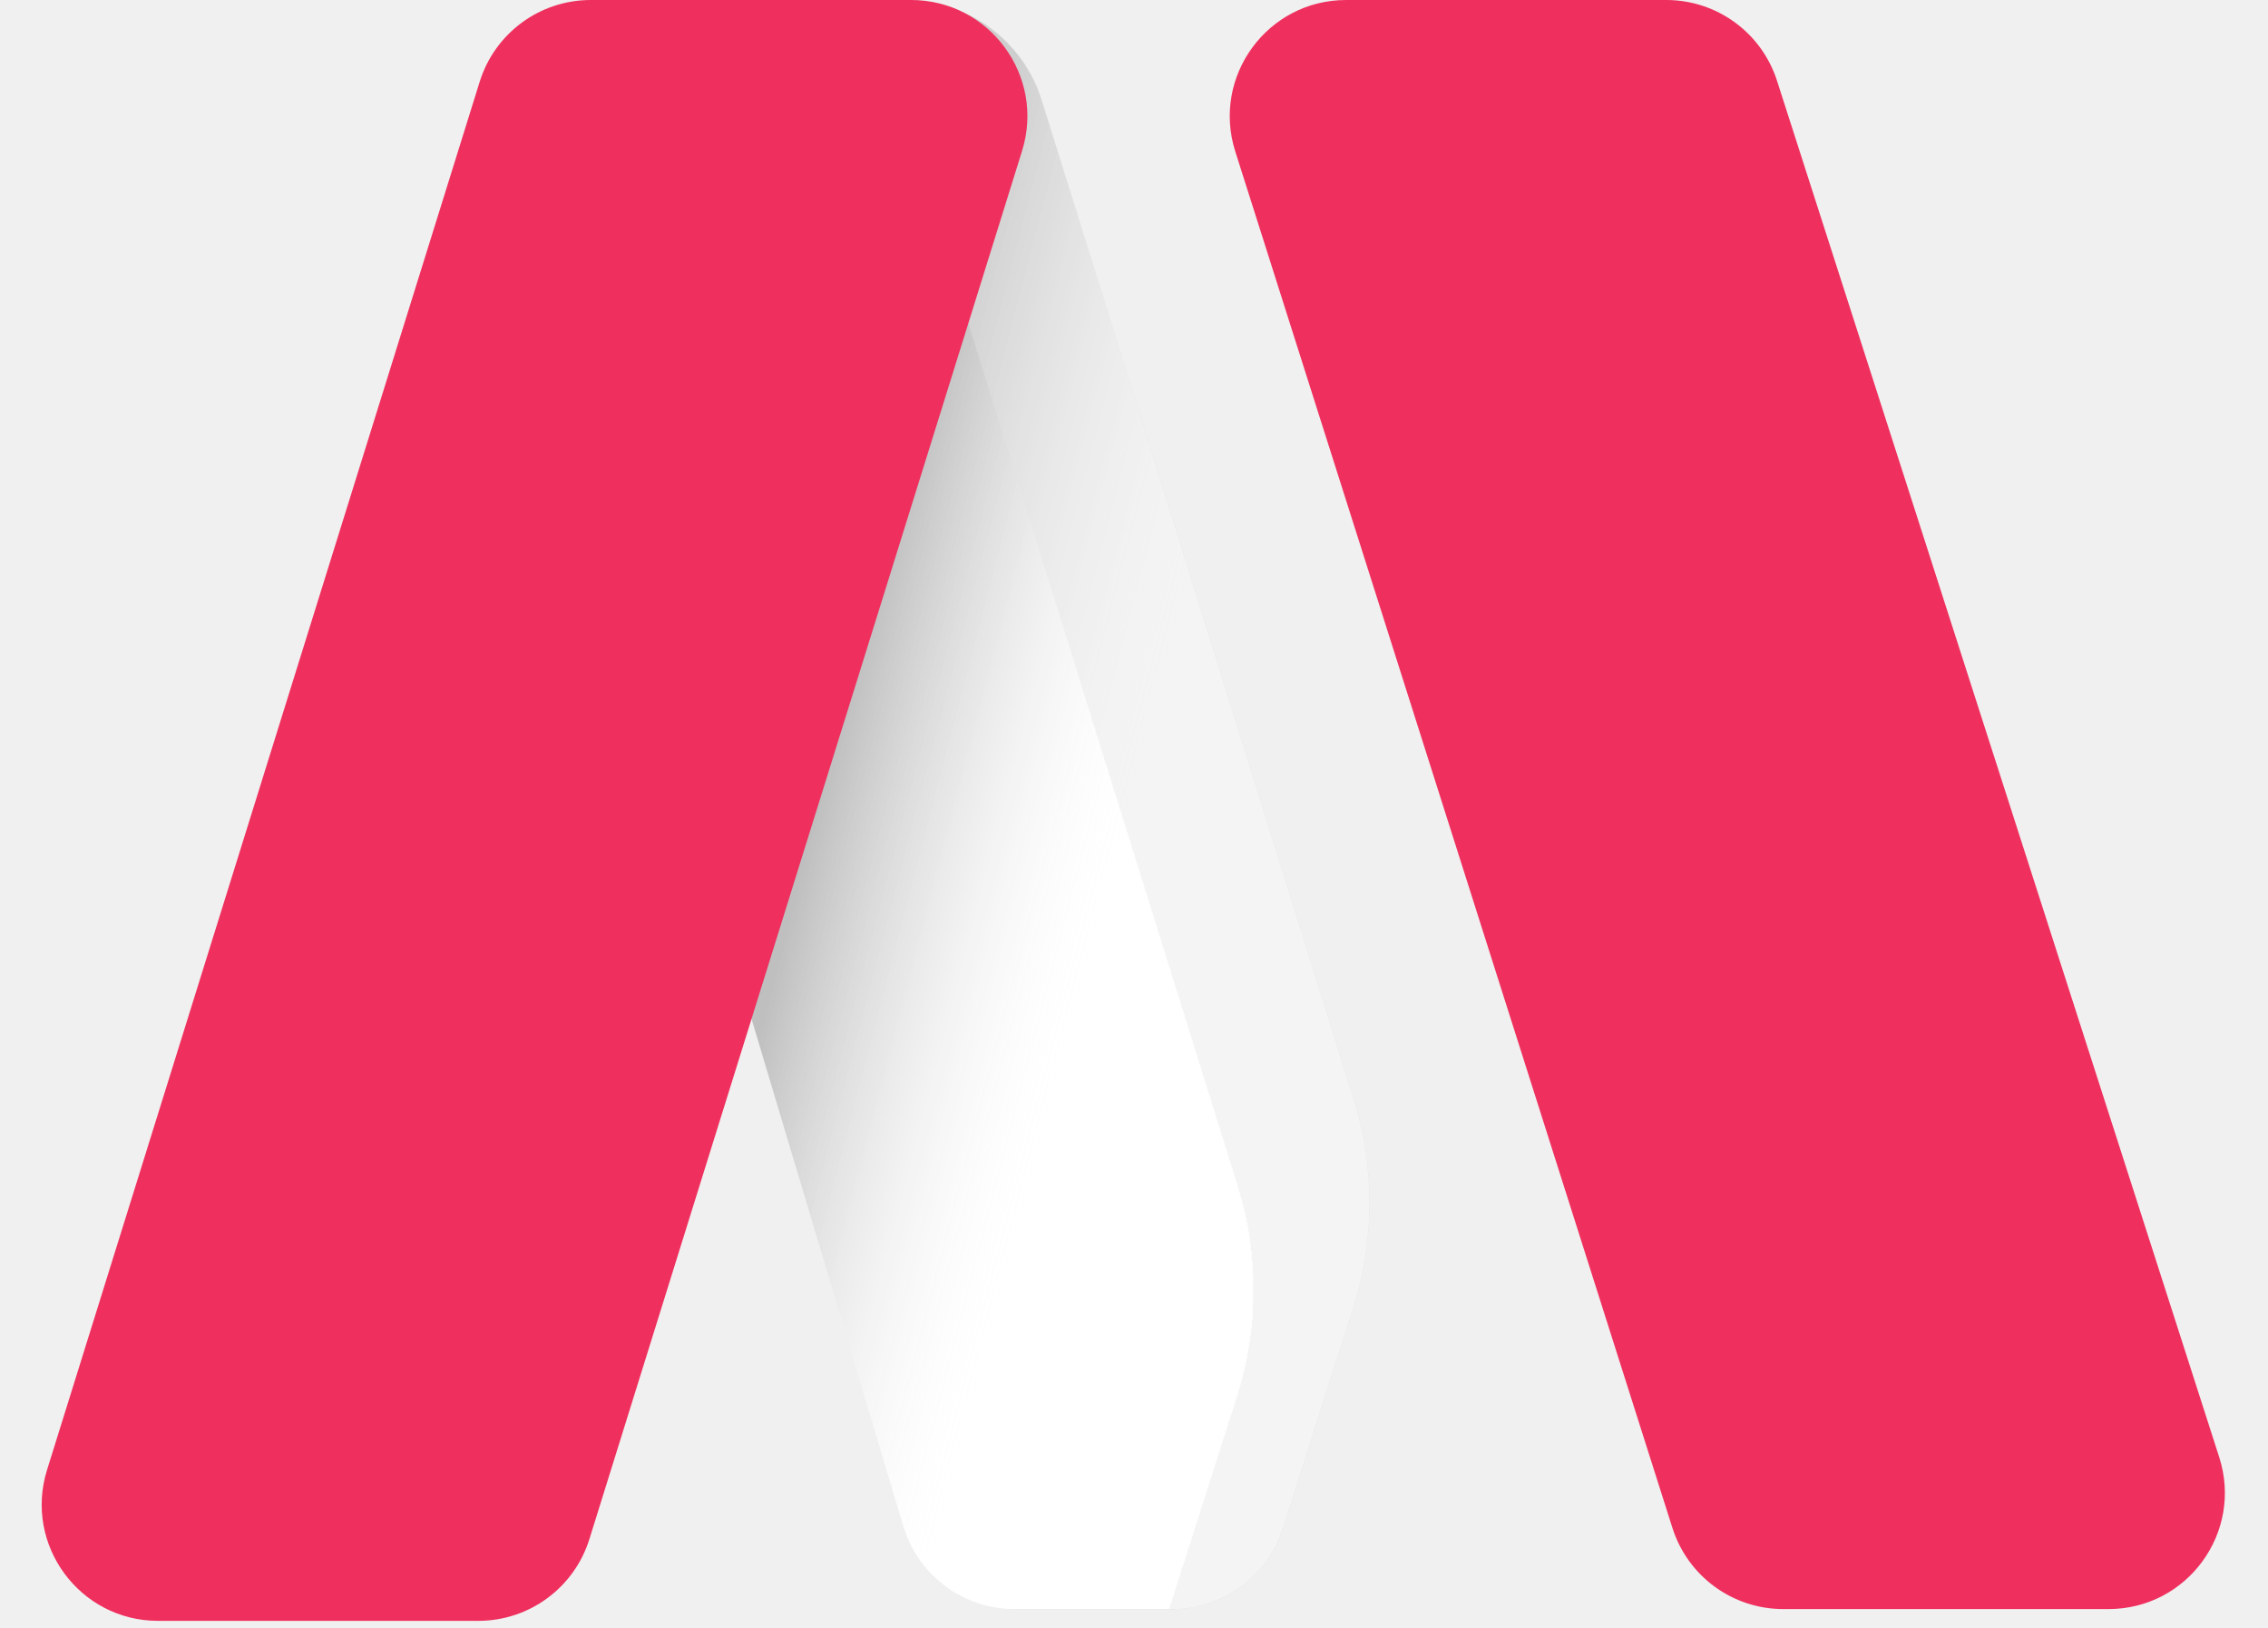
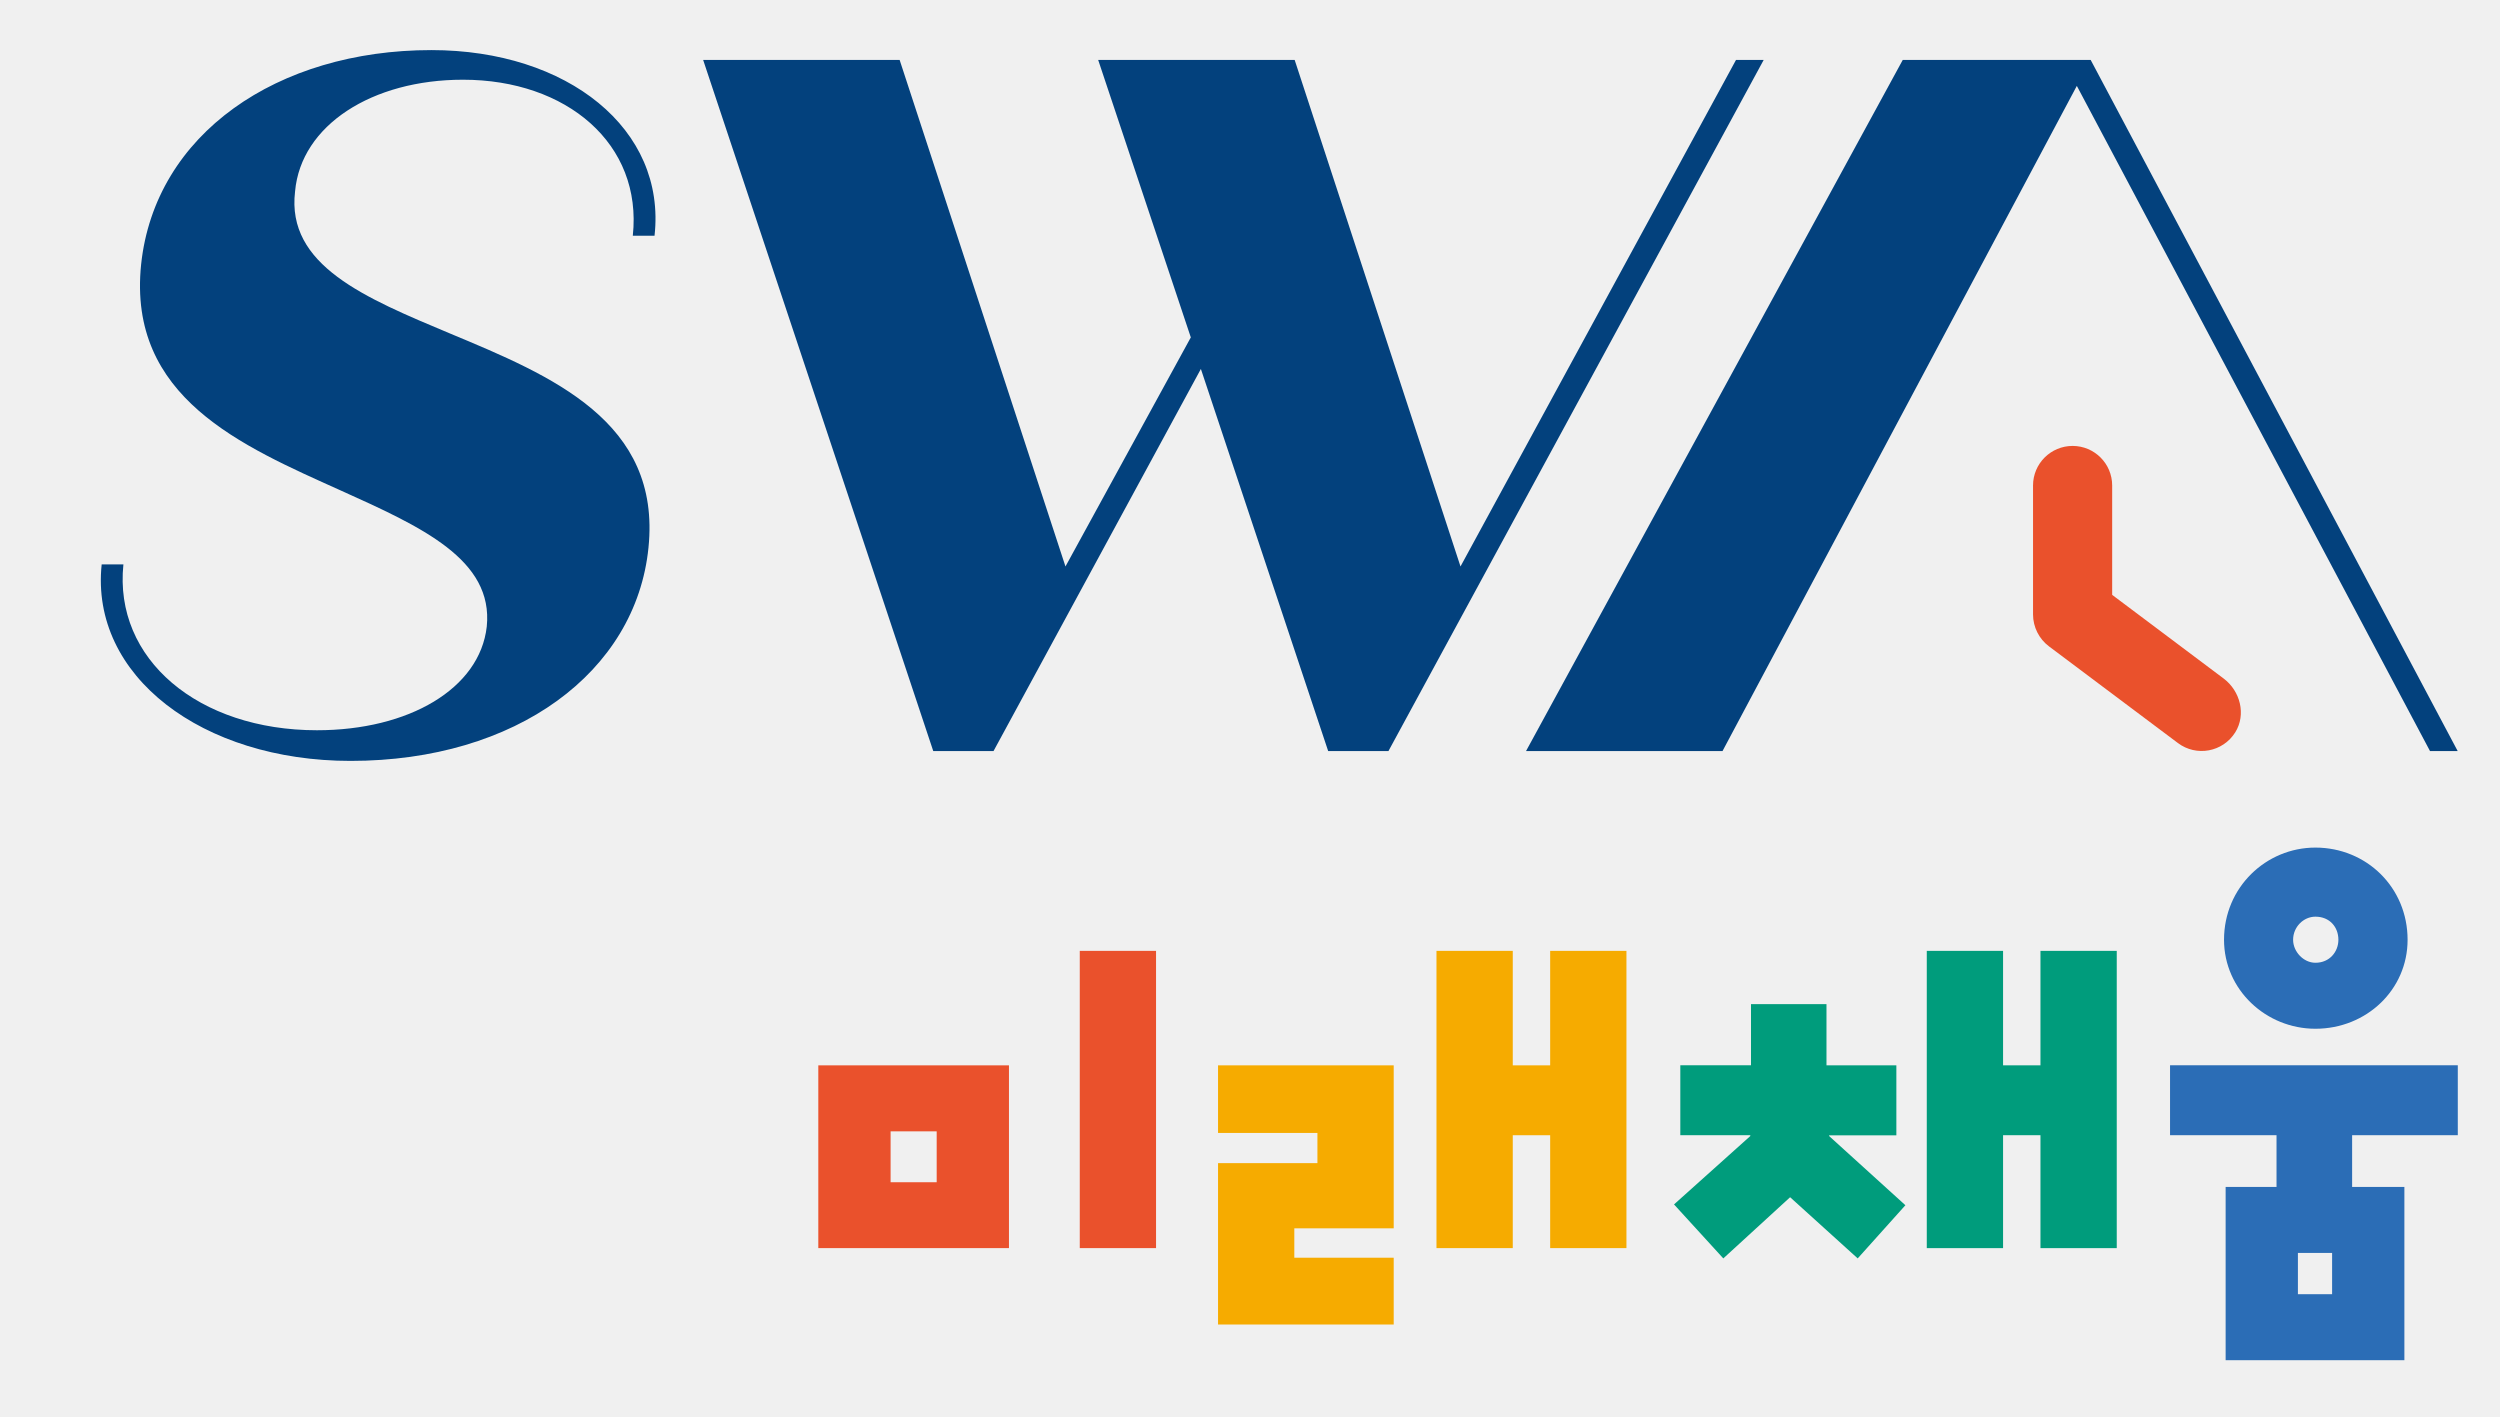
- <svg xmlns="http://www.w3.org/2000/svg" width="78" height="56" viewBox="0 0 78 56" fill="none">
-   <path d="M61.114 2.777L76.323 50.13C77.152 52.712 75.226 55.353 72.514 55.353H61.331C59.588 55.353 58.046 54.225 57.518 52.564L42.483 5.211C41.664 2.631 43.589 0 46.295 0H57.306C59.044 0 60.583 1.122 61.114 2.777Z" fill="#EF305E" />
-   <g filter="url(#filter0_i_10691_7143)">
-     <path d="M46.548 37.8L35.824 3.449C35.184 1.397 33.284 0 31.134 0C28.518 0 26.36 2.05 26.227 4.663L24.919 30.339C24.872 31.251 24.982 32.164 25.244 33.039L31.066 52.5C31.572 54.193 33.13 55.353 34.898 55.353H40.309C42.05 55.353 43.591 54.227 44.12 52.569L46.527 45.021C47.275 42.674 47.283 40.152 46.548 37.8Z" fill="white" />
-     <path d="M46.548 37.8L35.824 3.449C35.184 1.397 33.284 0 31.134 0C28.518 0 26.36 2.05 26.227 4.663L24.919 30.339C24.872 31.251 24.982 32.164 25.244 33.039L31.066 52.5C31.572 54.193 33.13 55.353 34.898 55.353H40.309C42.05 55.353 43.591 54.227 44.12 52.569L46.527 45.021C47.275 42.674 47.283 40.152 46.548 37.8Z" fill="url(#paint0_linear_10691_7143)" />
+ <svg xmlns="http://www.w3.org/2000/svg" version="1.1" id="레이어_1" x="0px" y="0px" viewBox="0 0 218.59 123.87" style="enable-background:new 0 0 218.59 123.87;" xml:space="preserve">
+   <style type="text/css">
+ 	.st0{fill:#EA512C;}
+ 	.st1{fill:#F6AB00;}
+ 	.st2{fill:#009C7C;}
+ 	.st3{fill:#2B6DB6;}
+ 	.st4{fill:#03417D;}
+ </style>
+   <g>
+     <g>
+       <path class="st0" d="M88.22,93.15v15.98H71.55V93.15H88.22z M81.9,98.92h-4.03v4.45h4.03V98.92z M94.41,109.13V83.14h6.67v25.99    H94.41z" />
+       <path class="st1" d="M106.5,115.8v-14.1h8.69v-2.64h-8.69v-5.91h15.36v14.25h-8.69v2.57h8.69v5.84H106.5z M135.54,109.13v-9.87    h-3.27v9.87h-6.67V83.14h6.67v10.01h3.27V83.14h6.67v25.99H135.54z" />
+       <path class="st2" d="M159.93,99.26v0.07l6.67,6.05l-4.17,4.65l-5.91-5.35l-5.84,5.35l-4.31-4.72l6.67-5.98v-0.07h-6.12v-6.12h6.18    V87.8h6.6v5.35h6.11v6.12H159.93z M178.41,109.13v-9.87h-3.27v9.87h-6.67V83.14h6.67v10.01h3.27V83.14h6.67v25.99H178.41z" />
+       <path class="st3" d="M210.23,103.78v15.15H194.6v-15.15h4.45v-4.52h-9.31v-6.12h25.16v6.12h-9.24v4.52H210.23z M202.45,74.11    c4.45,0,8.06,3.47,8.06,8.06c0,4.38-3.61,7.78-8.06,7.78c-4.31,0-7.99-3.4-7.99-7.78C194.46,77.58,198.14,74.11,202.45,74.11z     M202.45,84.18c1.25,0,2.01-0.97,2.01-2.01c0-1.11-0.76-2.02-2.01-2.02c-1.04,0-1.95,0.9-1.95,2.02    C200.5,83.21,201.41,84.18,202.45,84.18z M203.91,109.55h-2.99v3.61h2.99V109.55z" />
+     </g>
+     <g>
+       <path class="st4" d="M8.89,49.35h1.9c-0.86,8.29,6.56,14.5,16.92,14.5c8.03,0,14.24-3.63,14.85-9.06    c0.6-5.87-5.7-8.72-12.78-11.91c-8.63-3.89-18.65-8.12-17.44-19.77c1.21-11.4,11.91-18.73,25.38-18.73    c11.91,0,20.55,6.91,19.51,16.23h-1.9c0.86-8.03-5.78-13.64-14.85-13.64c-7.94,0-14.16,3.97-14.68,9.76    c-0.78,6.48,6.13,9.32,13.55,12.43c8.89,3.71,18.48,7.68,17.35,18.73C55.6,58.76,45.15,66.53,30.65,66.53    C17.7,66.53,7.86,59.11,8.89,49.35z" />
+       <path class="st4" d="M154.21,5.24L121.4,65.67h-5.27L105,32.26L86.87,65.67H81.6L61.48,5.24h17.18l14.5,44.29l10.96-20.03    L96.02,5.24h17.18l14.5,44.29l24.09-44.29H154.21z" />
+     </g>
+     <g>
+       <path class="st0" d="M194.43,59.33l-9.74-7.31c-0.01-0.01-0.01-0.02-0.01-0.03v-9.54c0-1.91-1.55-3.46-3.46-3.46l0,0    c-1.91,0-3.46,1.55-3.46,3.46v0v11.27c0,1.1,0.52,2.14,1.4,2.8l11.27,8.45c1.61,1.21,3.93,0.8,5.02-0.95    C196.4,62.48,195.89,60.43,194.43,59.33z" />
+       <polygon class="st4" points="214.89,65.67 182.8,5.24 182.8,5.24 182.8,5.24 180.38,5.24 166.37,5.24 133.43,65.67 150.61,65.67     181.59,7.51 212.47,65.67   " />
+     </g>
  </g>
-   <path d="M20.317 0H31.332C34.029 0 35.953 2.615 35.151 5.19L20.27 52.947C19.749 54.619 18.201 55.758 16.451 55.758H5.436C2.739 55.758 0.815 53.143 1.617 50.568L16.498 2.81C17.019 1.139 18.566 0 20.317 0Z" fill="#EF305E" />
-   <defs>
-     <filter id="filter0_i_10691_7143" x="24.908" y="0" width="22.185" height="55.353" filterUnits="userSpaceOnUse" color-interpolation-filters="sRGB">
-       <feFlood flood-opacity="0" result="BackgroundImageFix" />
-       <feBlend mode="normal" in="SourceGraphic" in2="BackgroundImageFix" result="shape" />
-       <feColorMatrix in="SourceAlpha" type="matrix" values="0 0 0 0 0 0 0 0 0 0 0 0 0 0 0 0 0 0 127 0" result="hardAlpha" />
-       <feOffset dx="-4" dy="3" />
-       <feComposite in2="hardAlpha" operator="arithmetic" k2="-1" k3="1" />
-       <feColorMatrix type="matrix" values="0 0 0 0 0.904 0 0 0 0 0.893 0 0 0 0 0.893 0 0 0 0.4 0" />
-       <feBlend mode="normal" in2="shape" result="effect1_innerShadow_10691_7143" />
-     </filter>
-     <linearGradient id="paint0_linear_10691_7143" x1="29" y1="24.5" x2="40.5" y2="27.5" gradientUnits="userSpaceOnUse">
-       <stop stop-opacity="0.25" />
-       <stop offset="0.911" stop-color="white" stop-opacity="0" />
-     </linearGradient>
-   </defs>
</svg>
